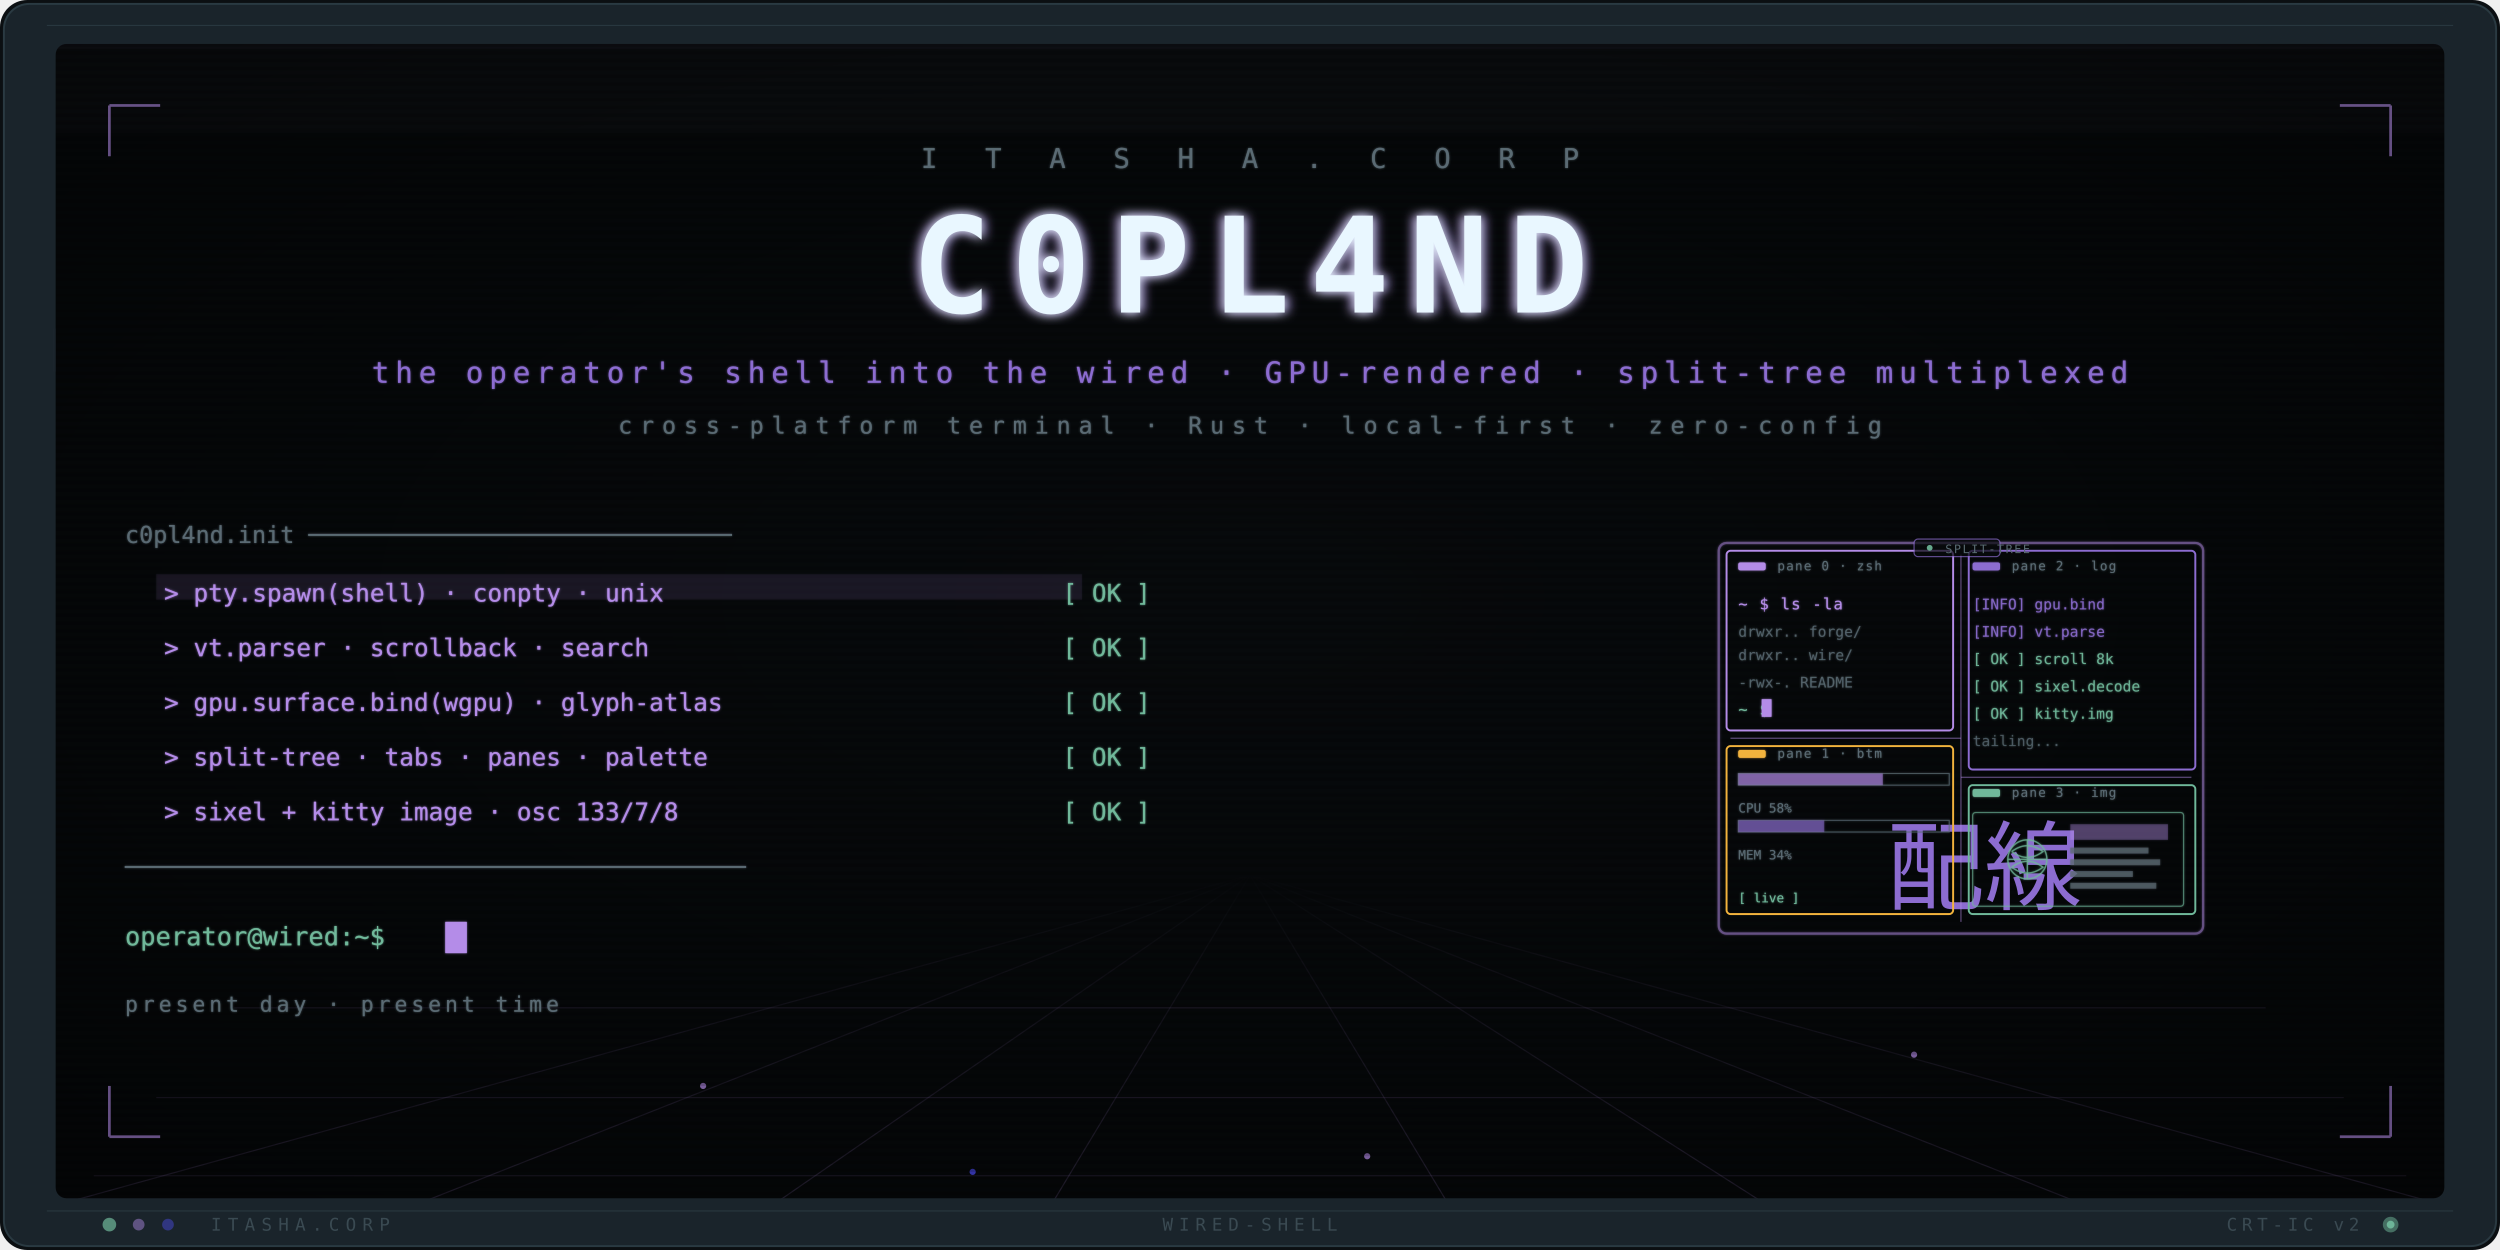
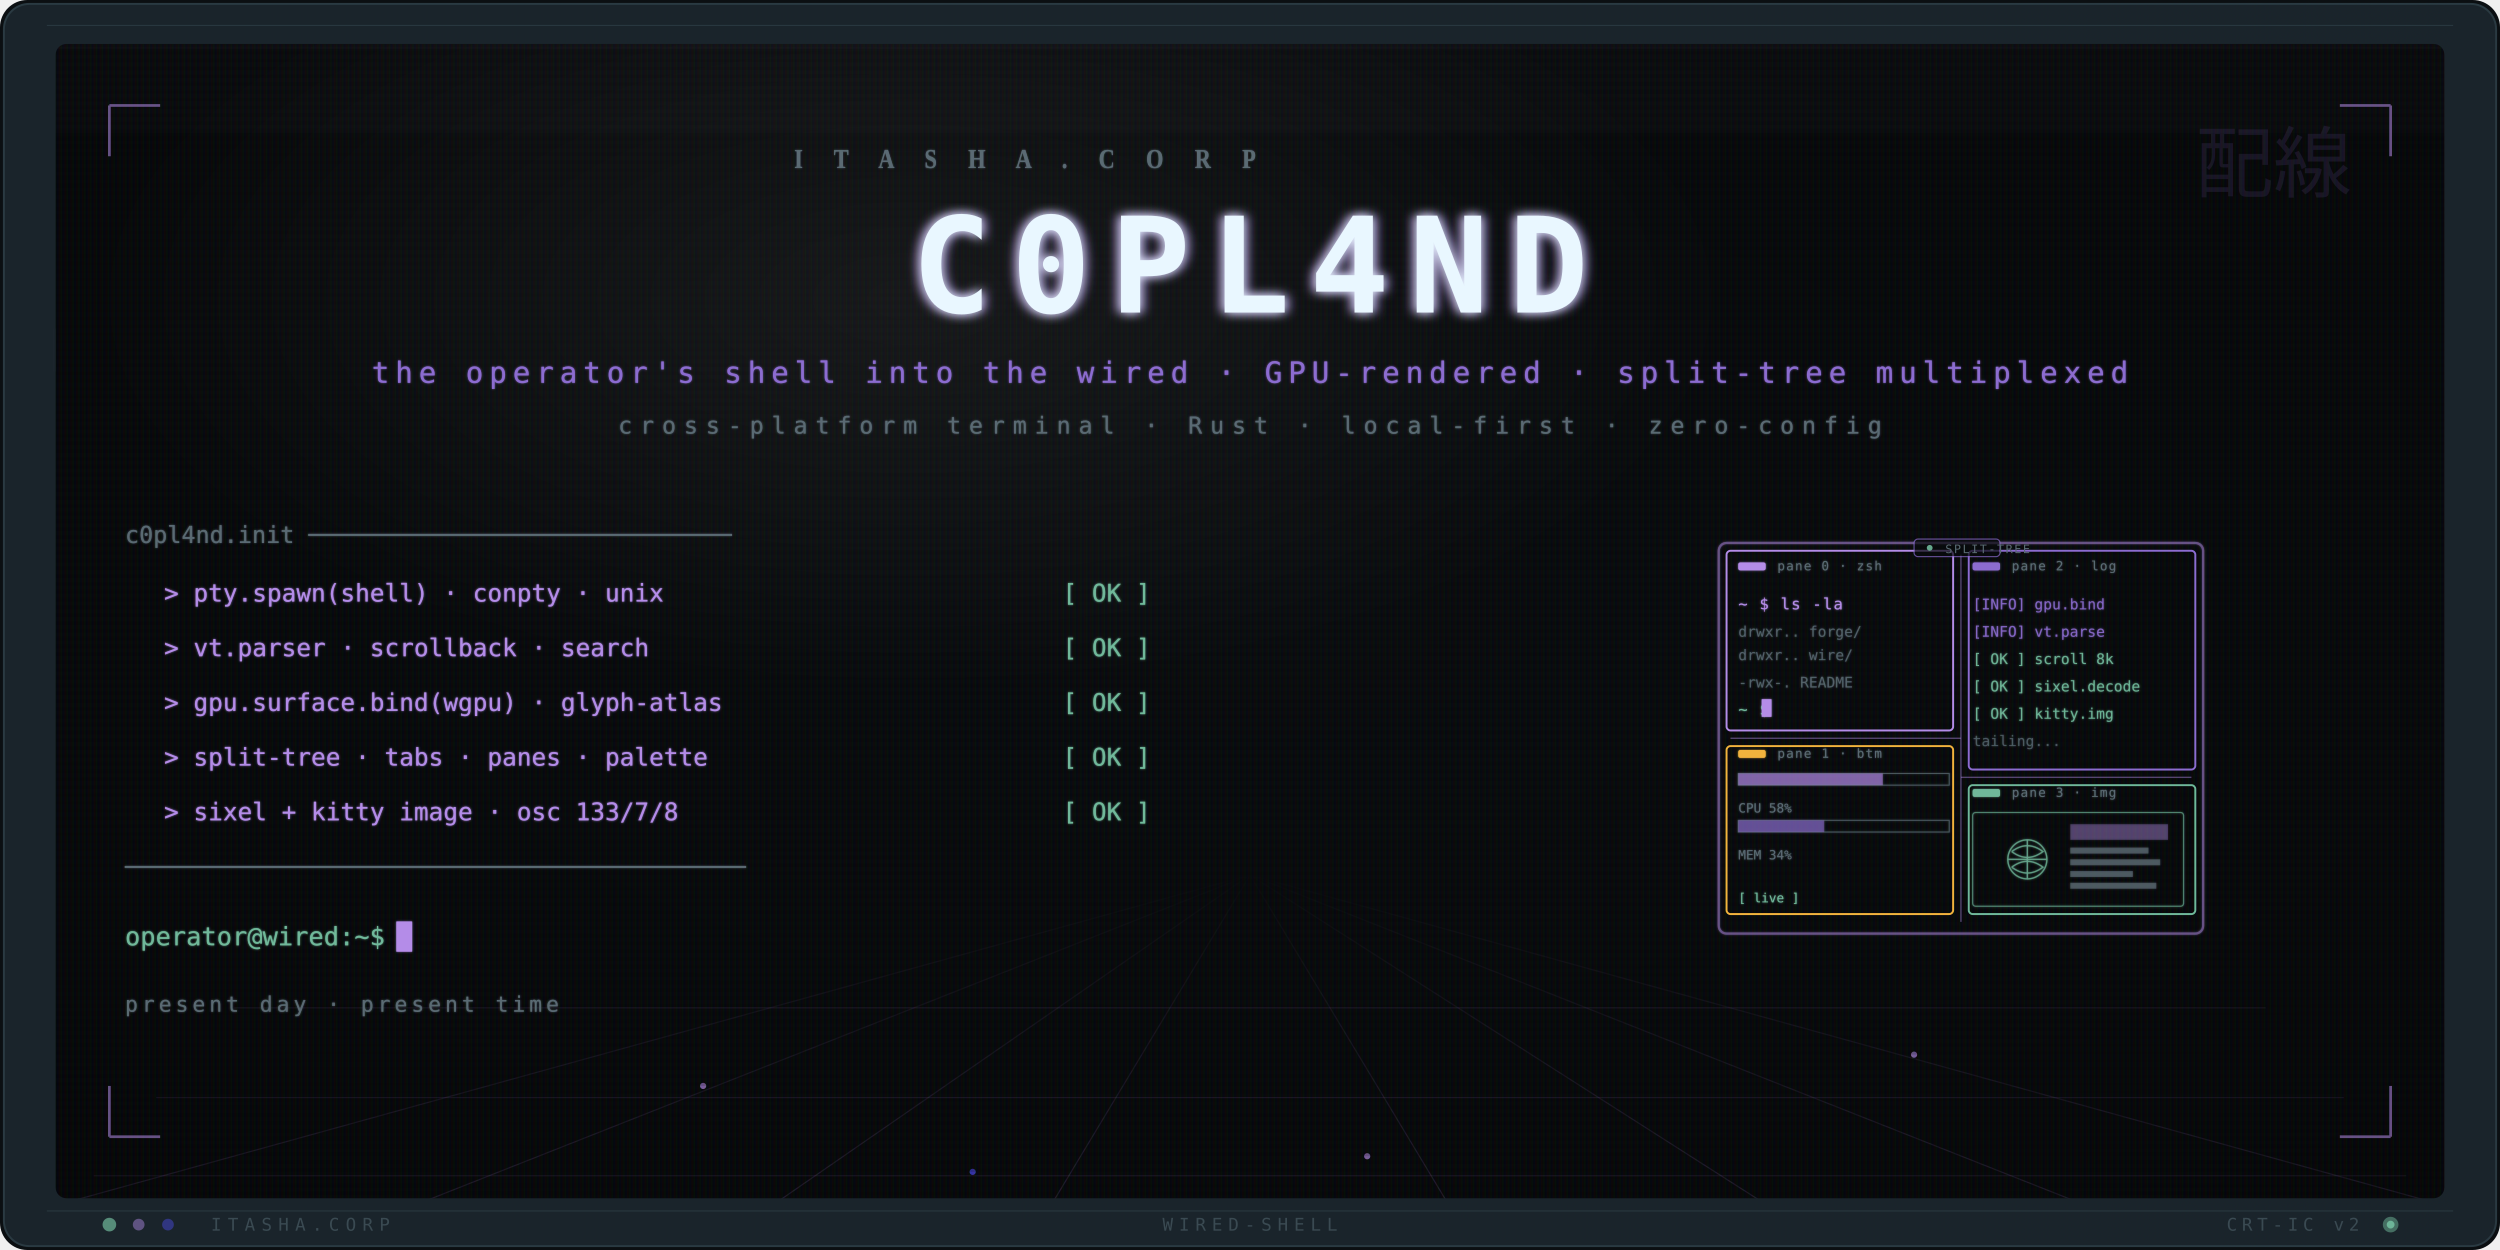
<svg xmlns="http://www.w3.org/2000/svg" viewBox="0 0 1280 640" width="1280" height="640" role="img" aria-label="C0PL4ND — a cross-platform GPU terminal with split-tree multiplexing, the operator's shell into the wired">
  <defs>
    <pattern id="scan" patternUnits="userSpaceOnUse" width="1280" height="4">
      <rect width="1280" height="2" fill="transparent" />
      <rect y="2" width="1280" height="2" fill="rgba(0,0,0,0.16)" />
    </pattern>
    <radialGradient id="vig" cx="50%" cy="48%" r="72%">
      <stop offset="0%" stop-color="transparent" />
      <stop offset="100%" stop-color="rgba(0,0,0,0.5)" />
    </radialGradient>
    <linearGradient id="grid" x1="0" y1="0" x2="0" y2="1">
      <stop offset="0%" stop-color="#B48CE8" stop-opacity="0" />
      <stop offset="100%" stop-color="#B48CE8" stop-opacity="0.5" />
    </linearGradient>
    <filter id="phos">
      <feGaussianBlur in="SourceGraphic" stdDeviation="0.7" result="b" />
      <feMerge>
        <feMergeNode in="b" />
        <feMergeNode in="SourceGraphic" />
      </feMerge>
    </filter>
    <filter id="soft">
      <feGaussianBlur stdDeviation="2.4" />
    </filter>
    <filter id="glow">
      <feGaussianBlur stdDeviation="2.6" result="b" />
      <feMerge>
        <feMergeNode in="b" />
        <feMergeNode in="SourceGraphic" />
      </feMerge>
    </filter>
    <clipPath id="sc">
      <rect x="28" y="22" width="1224" height="592" rx="6" />
    </clipPath>
+     <radialGradient id="glass" cx="36%" cy="22%" r="62%">
+       <stop offset="0%" stop-color="#ffffff" stop-opacity="0.06" />
+       <stop offset="55%" stop-color="#ffffff" stop-opacity="0" />
+     </radialGradient>
+     <pattern id="phosmask" width="3" height="1" patternUnits="userSpaceOnUse">
+       <rect width="1" height="1" x="0" fill="#ff2a2a" />
+       <rect width="1" height="1" x="1" fill="#2aff2a" />
+       <rect width="1" height="1" x="2" fill="#2a2aff" />
+     </pattern>
  </defs>
  <style>
    text { font-family: 'SF Mono','Fira Code','Cascadia Code','JetBrains Mono',Consolas,monospace; }
    @keyframes sweep { 0% { transform: translateY(0); } 100% { transform: translateY(592px); } }
    @keyframes flicker { 0%,96%,100% { opacity: 1; } 97% { opacity: 0.97; } 98% { opacity: 0.995; } }
    @keyframes bootReveal { 0% { opacity: 0; } 100% { opacity: 0.92; } }
    @keyframes curBlink { 0%,50% { opacity: 1; } 51%,100% { opacity: 0; } }
    @keyframes heartbeat { 0%,100% { transform: scale(1); opacity: 0.55; } 15% { transform: scale(1.3); opacity: 0.95; } 30% { transform: scale(1); opacity: 0.55; } 50% { transform: scale(1.1); opacity: 0.8; } }
    @keyframes edgeGlow { 0% { stroke-dashoffset: 3450; } 100% { stroke-dashoffset: 0; } }
    @keyframes phosphorBloom { 0%,100% { opacity: 0; } 50% { opacity: 0.02; } }
    @keyframes nodeBlink { 0%,100% { opacity: 0.9; } 50% { opacity: 0.35; } }
    @keyframes kanjiPulse { 0%,100% { opacity: 0.1; } 50% { opacity: 0.2; } }
    @keyframes rollBar { 0% { transform: translateY(-70px); } 100% { transform: translateY(630px); } }
    @keyframes dataBlink { 0%,100% { opacity: 0.12; } 50% { opacity: 0.7; } }
    @keyframes titleGlitch { 0%,90%,100% { transform: translate(0,0); } 91% { transform: translate(-2px,1px); } 94% { transform: translate(2px,-1px); } 97% { transform: translate(-1px,0); } }
    @keyframes paneFocus { 0%,100% { opacity: 0.4; } 50% { opacity: 1; } }
    @keyframes paneRing { 0%,18%,100% { opacity: 0; } 6% { opacity: 0.5; } }
    @keyframes liveBlink { 0%,100% { opacity: 0.5; } 50% { opacity: 1; } }
-     @keyframes readHead { 0% { transform: translateY(0); opacity: 0; } 12% { opacity: 0.5; } 88% { opacity: 0.5; } 100% { transform: translateY(132px); opacity: 0; } }
    @keyframes okPulse { 0%,100% { opacity: 0.5; } 50% { opacity: 1; } }
+     @keyframes linePulse { 0%,100% { opacity: 0.8; } 50% { opacity: 1; } }
    @keyframes titleBreathe { 0%,100% { opacity: 1; } 50% { opacity: 0.85; } }
+     @keyframes crtBlank { 0%,90% { opacity: 0; } 91.5% { opacity: 1; } 97% { opacity: 1; } 98.6% { opacity: 0; } 100% { opacity: 0; } }
+     @keyframes crtLine { 0%,89.5% { opacity: 0; transform: scaleY(1); } 90.4% { opacity: 0.95; transform: scaleY(0.03); } 91.4% { opacity: 0; transform: scaleY(0.01); } 97.4% { opacity: 0; transform: scaleY(0.02); } 98.2% { opacity: 0.95; transform: scaleY(0.08); } 99.2% { opacity: 0; transform: scaleY(1); } 100% { opacity: 0; } }
    @media (prefers-reduced-motion: reduce) { * { animation: none !important; } }
  </style>
  <rect x="0" y="0" width="1280" height="640" rx="14" fill="#0b0f12" />
  <rect x="2" y="2" width="1276" height="636" rx="13" fill="#1a242b" stroke="#2a3a42" stroke-width="1" />
  <line x1="24" y1="13" x2="1256" y2="13" stroke="#2a3a42" stroke-width="0.5" />
  <line x1="24" y1="620" x2="1256" y2="620" stroke="#2a3a42" stroke-width="0.5" />
  <rect x="28" y="22" width="1224" height="592" rx="6" fill="#070a0c" />
  <g clip-path="url(#sc)">
    <g stroke="url(#grid)" stroke-width="0.6" opacity="0.5">
      <line x1="640" y1="448" x2="40" y2="614" />
      <line x1="640" y1="448" x2="220" y2="614" />
      <line x1="640" y1="448" x2="400" y2="614" />
      <line x1="640" y1="448" x2="540" y2="614" />
      <line x1="640" y1="448" x2="640" y2="614" />
      <line x1="640" y1="448" x2="740" y2="614" />
      <line x1="640" y1="448" x2="900" y2="614" />
      <line x1="640" y1="448" x2="1060" y2="614" />
      <line x1="640" y1="448" x2="1240" y2="614" />
    </g>
    <g stroke="#B48CE8" stroke-width="0.5" opacity="0.2">
      <line x1="120" y1="516" x2="1160" y2="516" />
      <line x1="80" y1="562" x2="1200" y2="562" />
      <line x1="48" y1="602" x2="1232" y2="602" />
    </g>
    <g fill="#B48CE8">
      <circle cx="360" cy="556" r="1.6" style="animation: dataBlink 2.6s ease-in-out 0s infinite;" />
      <circle cx="700" cy="592" r="1.6" style="animation: dataBlink 3.1s ease-in-out 0.8s infinite;" />
      <circle cx="980" cy="540" r="1.6" style="animation: dataBlink 2.4s ease-in-out 1.4s infinite;" />
      <circle cx="498" cy="600" r="1.6" fill="#5050ff" style="animation: dataBlink 3.4s ease-in-out 2s infinite;" />
    </g>
    <rect x="28" y="22" width="1224" height="46" fill="#cdb6ee" opacity="0.035" style="animation: rollBar 7s linear infinite;" />
    <rect x="28" y="22" width="1224" height="3" fill="#B48CE8" opacity="0.05" style="animation: sweep 9s linear infinite;" />
    <rect x="28" y="22" width="1224" height="592" fill="#ffffff" opacity="0" style="animation: phosphorBloom 8s ease-in-out infinite;" />
  </g>
  <rect x="28" y="22" width="1224" height="592" rx="6" fill="url(#scan)" />
  <rect x="28" y="22" width="1224" height="592" rx="6" fill="url(#vig)" />
+   <rect x="28" y="22" width="1224" height="592" rx="6" fill="url(#phosmask)" opacity="0.04" />
+   <rect x="28" y="22" width="1224" height="592" rx="6" fill="url(#glass)" />
  <rect x="28" y="22" width="1224" height="592" rx="6" fill="none" stroke="#B48CE8" stroke-width="1" opacity="0.07" stroke-dasharray="22,3428" style="animation: edgeGlow 11s linear infinite;" />
  <rect x="28" y="22" width="1224" height="592" rx="6" fill="none" stroke="#1a242b" />
  <g stroke="#B48CE8" stroke-width="1.4" fill="none" opacity="0.55">
    <path d="M56 54 h26 M56 54 v26" />
    <path d="M1224 54 h-26 M1224 54 v26" />
    <path d="M56 582 h26 M56 582 v-26" />
    <path d="M1224 582 h-26 M1224 582 v-26" />
  </g>
+   <text x="1204" y="98" text-anchor="end" font-size="40" fill="#8c6cd0" opacity="0.13" font-family="'Noto Sans JP','Yu Gothic','Hiragino Sans',sans-serif" style="animation: kanjiPulse 6s ease-in-out infinite;">配線</text>
  <g style="animation: flicker 7s infinite;">
-     <text x="640" y="86" text-anchor="middle" font-size="14" fill="#5a6b73" letter-spacing="8" filter="url(#phos)" style="animation: titleBreathe 6s ease-in-out infinite;">I T A S H A . C O R P</text>
+     <text x="640" y="86" text-anchor="middle" font-size="14" fill="#5a6b73" letter-spacing="8" filter="url(#phos)" style="font-family: 'Times New Roman','Times','Matisse',serif; font-weight: 700; transform: scaleX(0.82); transform-origin: 640px 86px; animation: titleBreathe 6s ease-in-out infinite;">I T A S H A . C O R P</text>
    <g font-size="68" font-weight="bold" letter-spacing="10" text-anchor="middle">
      <text x="643" y="160" fill="#8c6cd0" opacity="0.5" filter="url(#soft)" style="animation: titleGlitch 5.5s steps(1) infinite; transform-origin: 640px 160px;">C0PL4ND</text>
      <text x="637" y="160" fill="#B48CE8" opacity="0.5" filter="url(#soft)" style="animation: titleGlitch 6.3s steps(1) 0.1s infinite; transform-origin: 640px 160px;">C0PL4ND</text>
      <text x="640" y="160" fill="#e9f7ff" filter="url(#glow)" style="animation: titleBreathe 4s ease-in-out infinite;">C0PL4ND</text>
    </g>
    <text x="640" y="196" text-anchor="middle" font-size="15" fill="#8c6cd0" letter-spacing="3" filter="url(#phos)">the operator's shell into the wired · GPU-rendered · split-tree multiplexed</text>
    <text x="640" y="222" text-anchor="middle" font-size="12" fill="#5a6b73" letter-spacing="4" filter="url(#phos)">cross-platform terminal · Rust · local-first · zero-config</text>
    <g filter="url(#phos)">
-       <rect x="80" y="294" width="474" height="13" fill="#B48CE8" opacity="0.06" style="animation: readHead 4.5s ease-in-out infinite;" />
      <text x="64" y="278" font-size="12" fill="#5a6b73">c0pl4nd.init ──────────────────────────────</text>
-       <text x="84" y="308" font-size="12.5" fill="#B48CE8" style="animation: bootReveal 0.35s ease-out 0.2s both;">&gt; pty.spawn(shell) · conpty · unix</text>
+       <text x="84" y="308" font-size="12.5" fill="#B48CE8" style="animation: bootReveal 0.35s ease-out 0.2s both;, linePulse 3.6s ease-in-out 0.0s infinite">&gt; pty.spawn(shell) · conpty · unix</text>
      <text x="544" y="308" font-size="12.5" fill="#6fb89a" style="animation: bootReveal 0.35s ease-out 0.2s both, okPulse 2s ease-in-out 0.6s infinite;">[ OK ]</text>
-       <text x="84" y="336" font-size="12.5" fill="#B48CE8" style="animation: bootReveal 0.35s ease-out 0.5s both;">&gt; vt.parser · scrollback · search</text>
+       <text x="84" y="336" font-size="12.5" fill="#B48CE8" style="animation: bootReveal 0.35s ease-out 0.5s both;, linePulse 3.6s ease-in-out 0.4s infinite">&gt; vt.parser · scrollback · search</text>
      <text x="544" y="336" font-size="12.5" fill="#6fb89a" style="animation: bootReveal 0.35s ease-out 0.5s both, okPulse 2s ease-in-out 1.0s infinite;">[ OK ]</text>
-       <text x="84" y="364" font-size="12.5" fill="#B48CE8" style="animation: bootReveal 0.35s ease-out 0.8s both;">&gt; gpu.surface.bind(wgpu) · glyph-atlas</text>
+       <text x="84" y="364" font-size="12.5" fill="#B48CE8" style="animation: bootReveal 0.35s ease-out 0.8s both;, linePulse 3.6s ease-in-out 0.8s infinite">&gt; gpu.surface.bind(wgpu) · glyph-atlas</text>
      <text x="544" y="364" font-size="12.5" fill="#6fb89a" style="animation: bootReveal 0.35s ease-out 0.8s both, okPulse 2s ease-in-out 1.4s infinite;">[ OK ]</text>
-       <text x="84" y="392" font-size="12.5" fill="#B48CE8" style="animation: bootReveal 0.35s ease-out 1.1s both;">&gt; split-tree · tabs · panes · palette</text>
+       <text x="84" y="392" font-size="12.5" fill="#B48CE8" style="animation: bootReveal 0.35s ease-out 1.1s both;, linePulse 3.6s ease-in-out 1.2s infinite">&gt; split-tree · tabs · panes · palette</text>
      <text x="544" y="392" font-size="12.5" fill="#6fb89a" style="animation: bootReveal 0.35s ease-out 1.1s both, okPulse 2s ease-in-out 1.8s infinite;">[ OK ]</text>
-       <text x="84" y="420" font-size="12.5" fill="#B48CE8" style="animation: bootReveal 0.35s ease-out 1.4s both;">&gt; sixel + kitty image · osc 133/7/8</text>
+       <text x="84" y="420" font-size="12.5" fill="#B48CE8" style="animation: bootReveal 0.35s ease-out 1.4s both;, linePulse 3.6s ease-in-out 1.6s infinite">&gt; sixel + kitty image · osc 133/7/8</text>
      <text x="544" y="420" font-size="12.5" fill="#6fb89a" style="animation: bootReveal 0.35s ease-out 1.4s both, okPulse 2s ease-in-out 2.2s infinite;">[ OK ]</text>
      <text x="64" y="448" font-size="12" fill="#5a6b73">────────────────────────────────────────────</text>
-       <text x="64" y="484" font-size="13" fill="#6fb89a">operator@wired:~$</text>
-       <rect x="228" y="472" width="11" height="16" fill="#B48CE8" style="animation: curBlink 1.1s step-end infinite;" />
+       <text x="64" y="484" font-size="13" fill="#6fb89a">operator@wired:~$<tspan dx="6" fill="#B48CE8" style="animation: curBlink 1.1s step-end infinite;">█</tspan>
+       </text>
      <text x="64" y="518" font-size="11" fill="#5a6b73" letter-spacing="2">present day · present time</text>
    </g>
    <g transform="translate(880, 278)" style="animation: flicker 9s infinite;">
-       <text x="86" y="184" fill="#8c6cd0" font-size="50" font-family="'Noto Sans JP','Yu Gothic',sans-serif" style="animation: kanjiPulse 6s ease-in-out infinite;">配線</text>
      <rect x="0" y="0" width="248" height="200" rx="4" fill="none" stroke="#B48CE8" stroke-width="1.1" opacity="0.55" filter="url(#phos)" />
      <line x1="124" y1="6" x2="124" y2="194" stroke="#B48CE8" stroke-width="0.7" opacity="0.45" />
      <line x1="6" y1="100" x2="124" y2="100" stroke="#B48CE8" stroke-width="0.7" opacity="0.45" />
      <line x1="124" y1="120" x2="242" y2="120" stroke="#B48CE8" stroke-width="0.7" opacity="0.45" />
      <rect x="4" y="4" width="116" height="92" rx="2" fill="none" stroke="#B48CE8" stroke-width="1" style="animation: paneRing 5.2s ease-in-out 0s infinite;" />
      <rect x="4" y="104" width="116" height="86" rx="2" fill="none" stroke="#f2b33d" stroke-width="1" style="animation: paneRing 5.2s ease-in-out 1.3s infinite;" />
      <rect x="128" y="4" width="116" height="112" rx="2" fill="none" stroke="#8c6cd0" stroke-width="1" style="animation: paneRing 5.2s ease-in-out 2.6s infinite;" />
      <rect x="128" y="124" width="116" height="66" rx="2" fill="none" stroke="#6fb89a" stroke-width="1" style="animation: paneRing 5.2s ease-in-out 3.9s infinite;" />
      <g filter="url(#phos)">
        <rect x="10" y="10" width="14" height="4" rx="1" fill="#B48CE8" style="animation: paneFocus 5.2s ease-in-out 0s infinite;" />
        <text x="30" y="14" font-size="6.5" fill="#5a6b73" letter-spacing="0.6">pane 0 · zsh</text>
        <text x="10" y="34" font-size="8" fill="#B48CE8" letter-spacing="0.6">~ $ ls -la</text>
        <text x="10" y="48" font-size="7.5" fill="#5a6b73" opacity="0.8">drwxr.. forge/</text>
        <text x="10" y="60" font-size="7.5" fill="#5a6b73" opacity="0.8">drwxr.. wire/</text>
        <text x="10" y="74" font-size="7.5" fill="#5a6b73" opacity="0.8">-rwx-. README</text>
        <text x="10" y="88" font-size="8" fill="#6fb89a" letter-spacing="0.6">~ $</text>
        <rect x="22" y="80" width="5" height="9" fill="#B48CE8" style="animation: curBlink 1.1s step-end infinite;" />
      </g>
      <g filter="url(#phos)">
        <rect x="10" y="106" width="14" height="4" rx="1" fill="#f2b33d" style="animation: paneFocus 5.2s ease-in-out 1.3s infinite;" />
        <text x="30" y="110" font-size="6.5" fill="#5a6b73" letter-spacing="0.6">pane 1 · btm</text>
        <rect x="10" y="118" width="108" height="6" fill="none" stroke="#5a6b73" stroke-width="0.5" opacity="0.7" />
        <rect x="10" y="118" width="74" height="6" fill="#B48CE8" opacity="0.45" />
        <text x="10" y="138" font-size="6.5" fill="#5a6b73">CPU 58%</text>
        <rect x="10" y="142" width="108" height="6" fill="none" stroke="#5a6b73" stroke-width="0.5" opacity="0.7" />
        <rect x="10" y="142" width="44" height="6" fill="#8c6cd0" opacity="0.45" />
        <text x="10" y="162" font-size="6.5" fill="#5a6b73">MEM 34%</text>
        <text x="10" y="184" font-size="6.5" fill="#6fb89a" style="animation: liveBlink 1.8s ease-in-out infinite;">[ live ]</text>
      </g>
      <g filter="url(#phos)">
        <rect x="130" y="10" width="14" height="4" rx="1" fill="#8c6cd0" style="animation: paneFocus 5.2s ease-in-out 2.6s infinite;" />
        <text x="150" y="14" font-size="6.5" fill="#5a6b73" letter-spacing="0.6">pane 2 · log</text>
        <text x="130" y="34" font-size="7.5" fill="#8c6cd0" opacity="0.85">[INFO] gpu.bind</text>
        <text x="130" y="48" font-size="7.5" fill="#8c6cd0" opacity="0.85">[INFO] vt.parse</text>
        <text x="130" y="62" font-size="7.5" fill="#6fb89a" opacity="0.9">[ OK ] scroll 8k</text>
        <text x="130" y="76" font-size="7.5" fill="#6fb89a" opacity="0.9">[ OK ] sixel.decode</text>
        <text x="130" y="90" font-size="7.5" fill="#6fb89a" opacity="0.9">[ OK ] kitty.img</text>
        <text x="130" y="104" font-size="7.5" fill="#5a6b73" opacity="0.7">tailing...</text>
      </g>
      <g filter="url(#phos)">
        <rect x="130" y="126" width="14" height="4" rx="1" fill="#6fb89a" style="animation: paneFocus 5.2s ease-in-out 3.9s infinite;" />
        <text x="150" y="130" font-size="6.5" fill="#5a6b73" letter-spacing="0.6">pane 3 · img</text>
        <rect x="130" y="138" width="108" height="48" rx="1.5" fill="none" stroke="#6fb89a" stroke-width="0.6" opacity="0.55" />
        <g opacity="0.7" stroke="#6fb89a" stroke-width="0.7" fill="none">
          <circle cx="158" cy="162" r="10" />
          <line x1="148" y1="162" x2="168" y2="162" />
          <line x1="158" y1="152" x2="158" y2="172" />
          <path d="M150 158 q8 -6 16 0 q-8 6 -16 0" />
          <path d="M150 166 q8 -6 16 0 q-8 6 -16 0" />
        </g>
        <g transform="translate(180, 144)">
          <rect x="0" y="0" width="50" height="8" fill="#B48CE8" opacity="0.25" />
          <rect x="0" y="12" width="40" height="3" fill="#5a6b73" opacity="0.6" />
          <rect x="0" y="18" width="46" height="3" fill="#5a6b73" opacity="0.6" />
          <rect x="0" y="24" width="32" height="3" fill="#5a6b73" opacity="0.6" />
          <rect x="0" y="30" width="44" height="3" fill="#5a6b73" opacity="0.6" />
        </g>
      </g>
      <g transform="translate(122, -2)">
        <rect x="-22" y="0" width="44" height="9" rx="2" fill="#070a0c" stroke="#8c6cd0" stroke-width="0.6" opacity="0.7" />
        <circle cx="-14" cy="4.5" r="1.5" fill="#6fb89a" opacity="0.9" style="animation: nodeBlink 2s ease-in-out infinite;" />
        <text x="-6" y="7.2" font-size="6" fill="#5a6b73" letter-spacing="0.8">SPLIT-TREE</text>
      </g>
    </g>
  </g>
  <g>
    <circle cx="56" cy="627" r="3.5" fill="#6fb89a" opacity="0.7" style="animation: heartbeat 2.4s ease-in-out infinite; transform-origin: 56px 627px;" />
    <circle cx="71" cy="627" r="3" fill="#B48CE8" opacity="0.45" />
    <circle cx="86" cy="627" r="3" fill="#5050ff" opacity="0.4" />
    <text x="108" y="627" font-size="9" fill="#3a4a52" letter-spacing="3.2" dominant-baseline="central">ITASHA.CORP</text>
    <text x="640" y="627" font-size="9" fill="#3a4a52" letter-spacing="3" dominant-baseline="central" text-anchor="middle">WIRED-SHELL</text>
    <text x="1208" y="627" font-size="9" fill="#3a4a52" letter-spacing="2.4" dominant-baseline="central" text-anchor="end">CRT-IC v2</text>
    <circle cx="1224" cy="627" r="4" fill="#6fb89a" opacity="0.5" />
    <circle cx="1224" cy="627" r="2" fill="#6fb89a" opacity="0.95" style="animation: heartbeat 2.4s ease-in-out infinite; transform-origin: 1224px 627px;" />
  </g>
+   <rect x="28" y="22" width="1224" height="592" rx="6" fill="#050608" opacity="0" style="animation: crtBlank 14s ease-in-out infinite;" />
+   <rect x="28" y="316.5" width="1224" height="3" fill="#e9f7ff" opacity="0" style="animation: crtLine 14s ease-in-out infinite; transform-origin: 640px 318.0px;" />
</svg>
